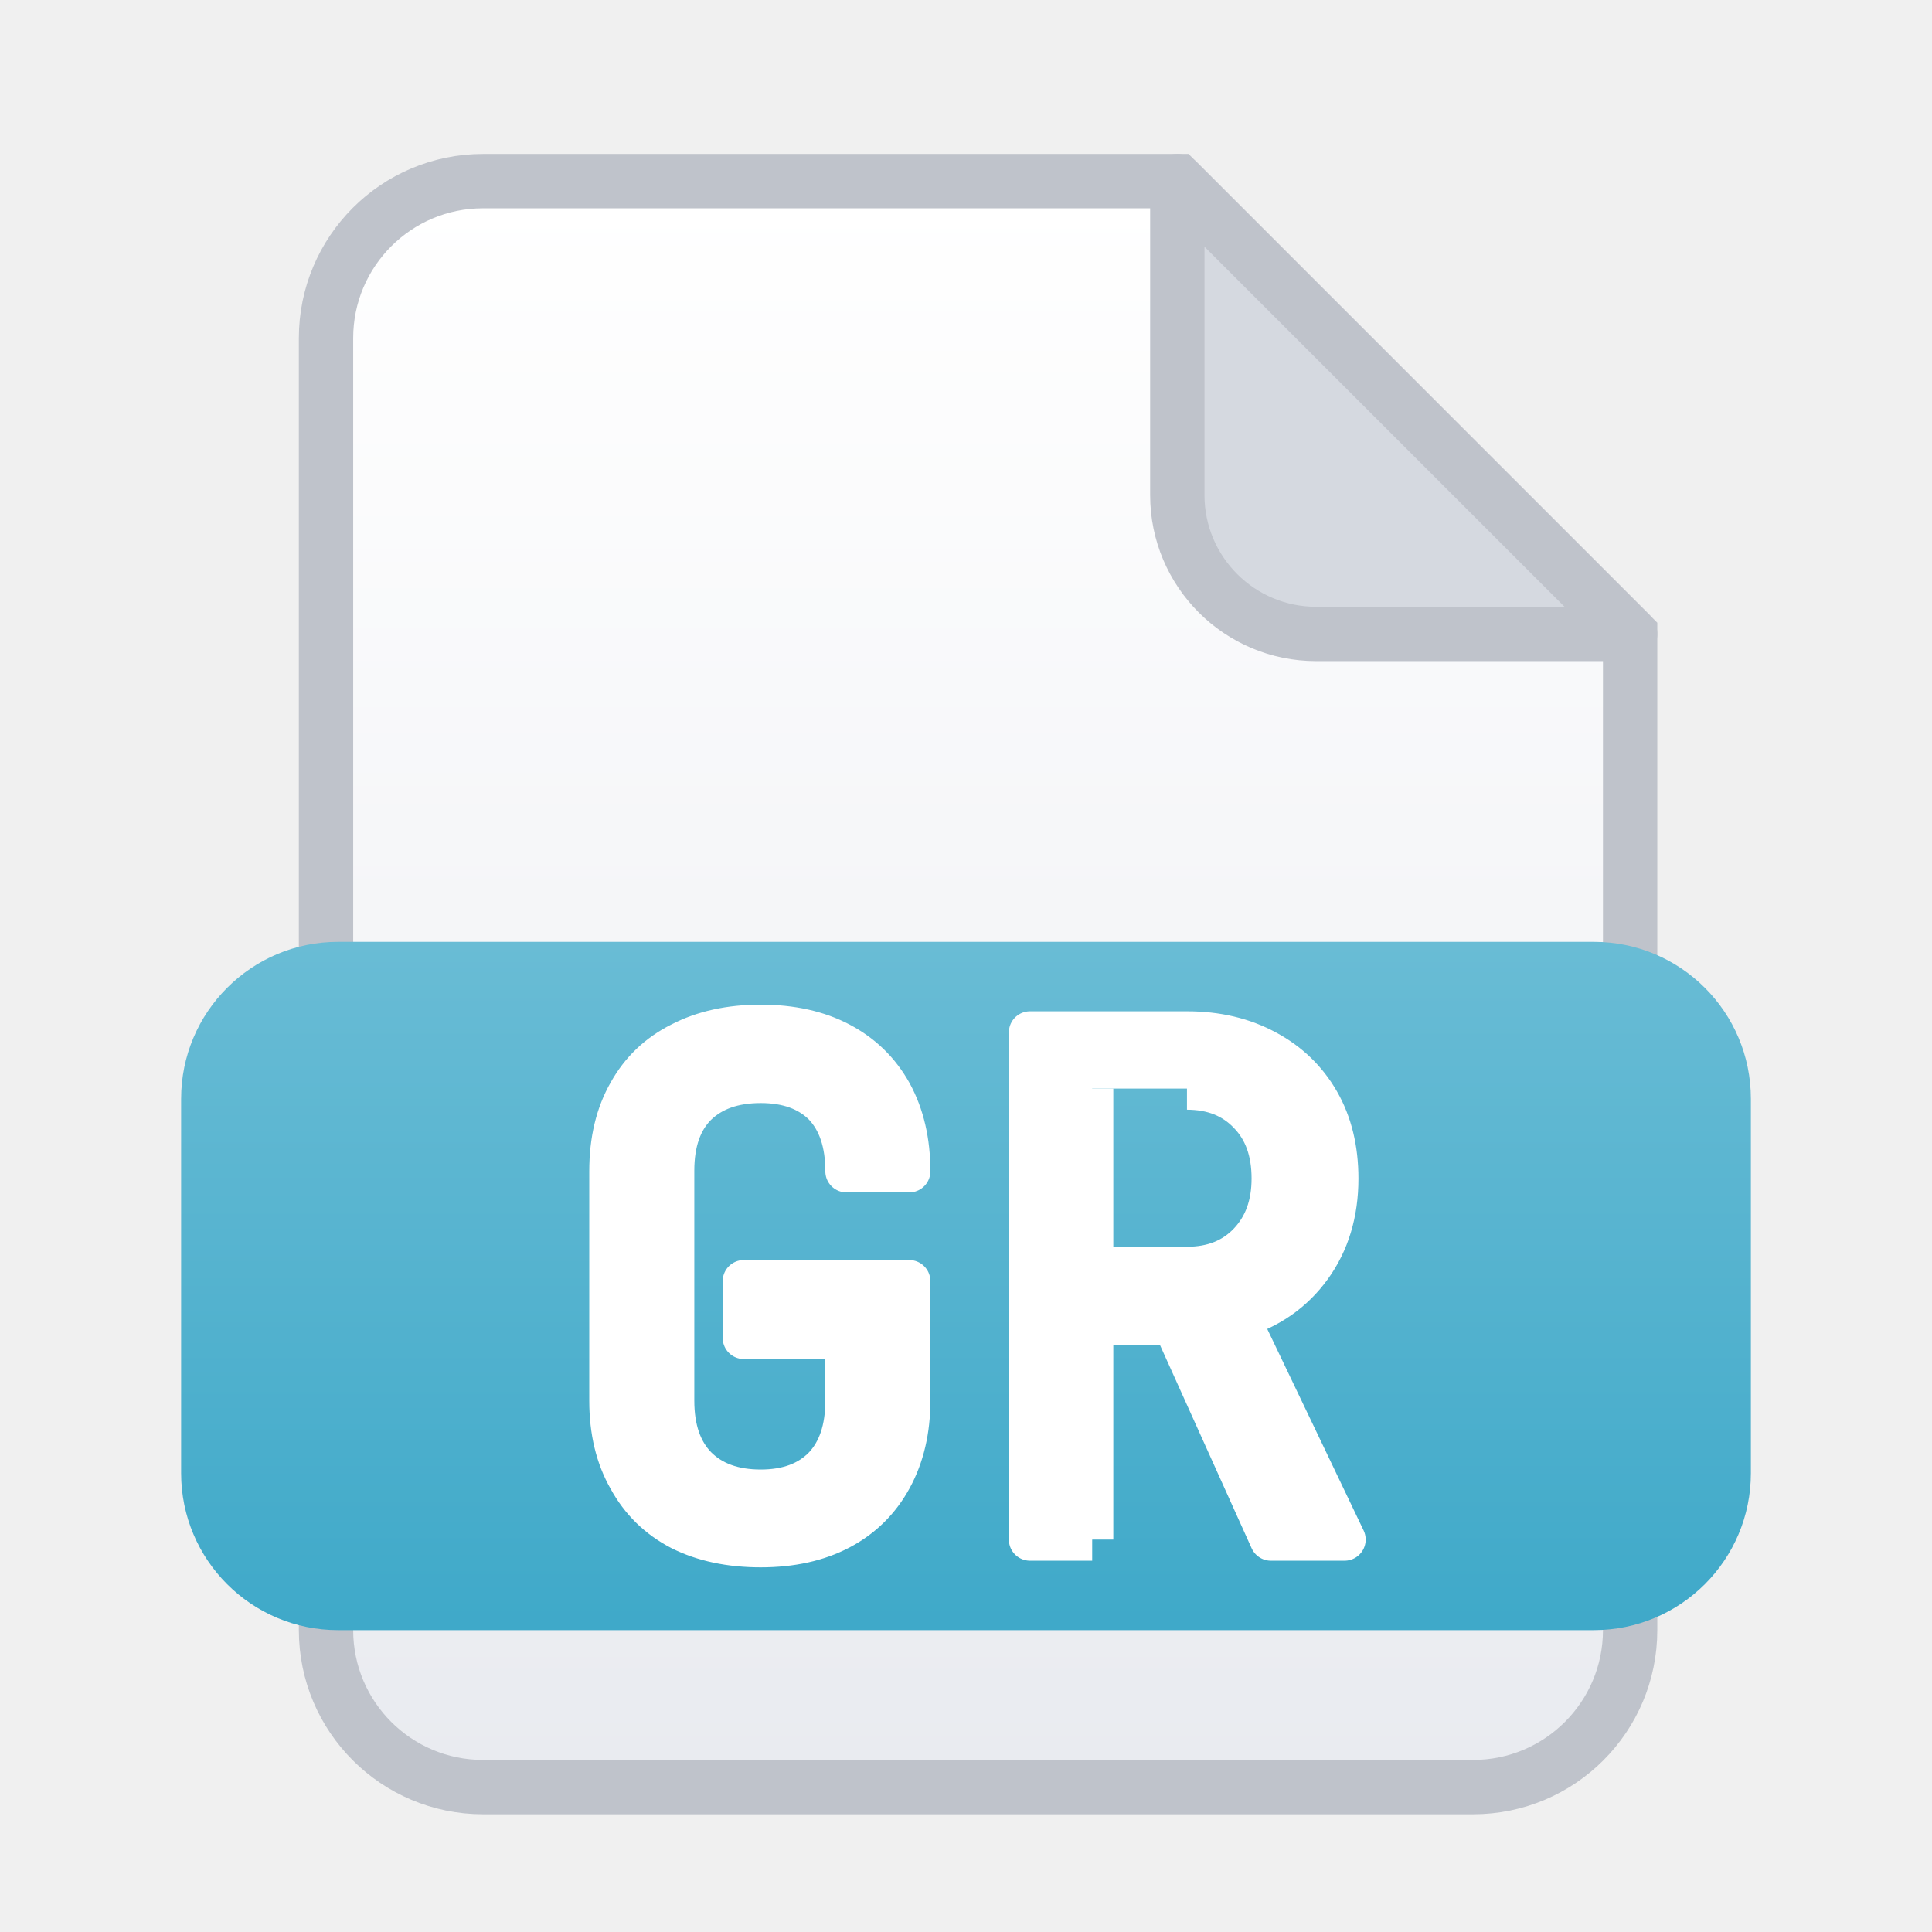
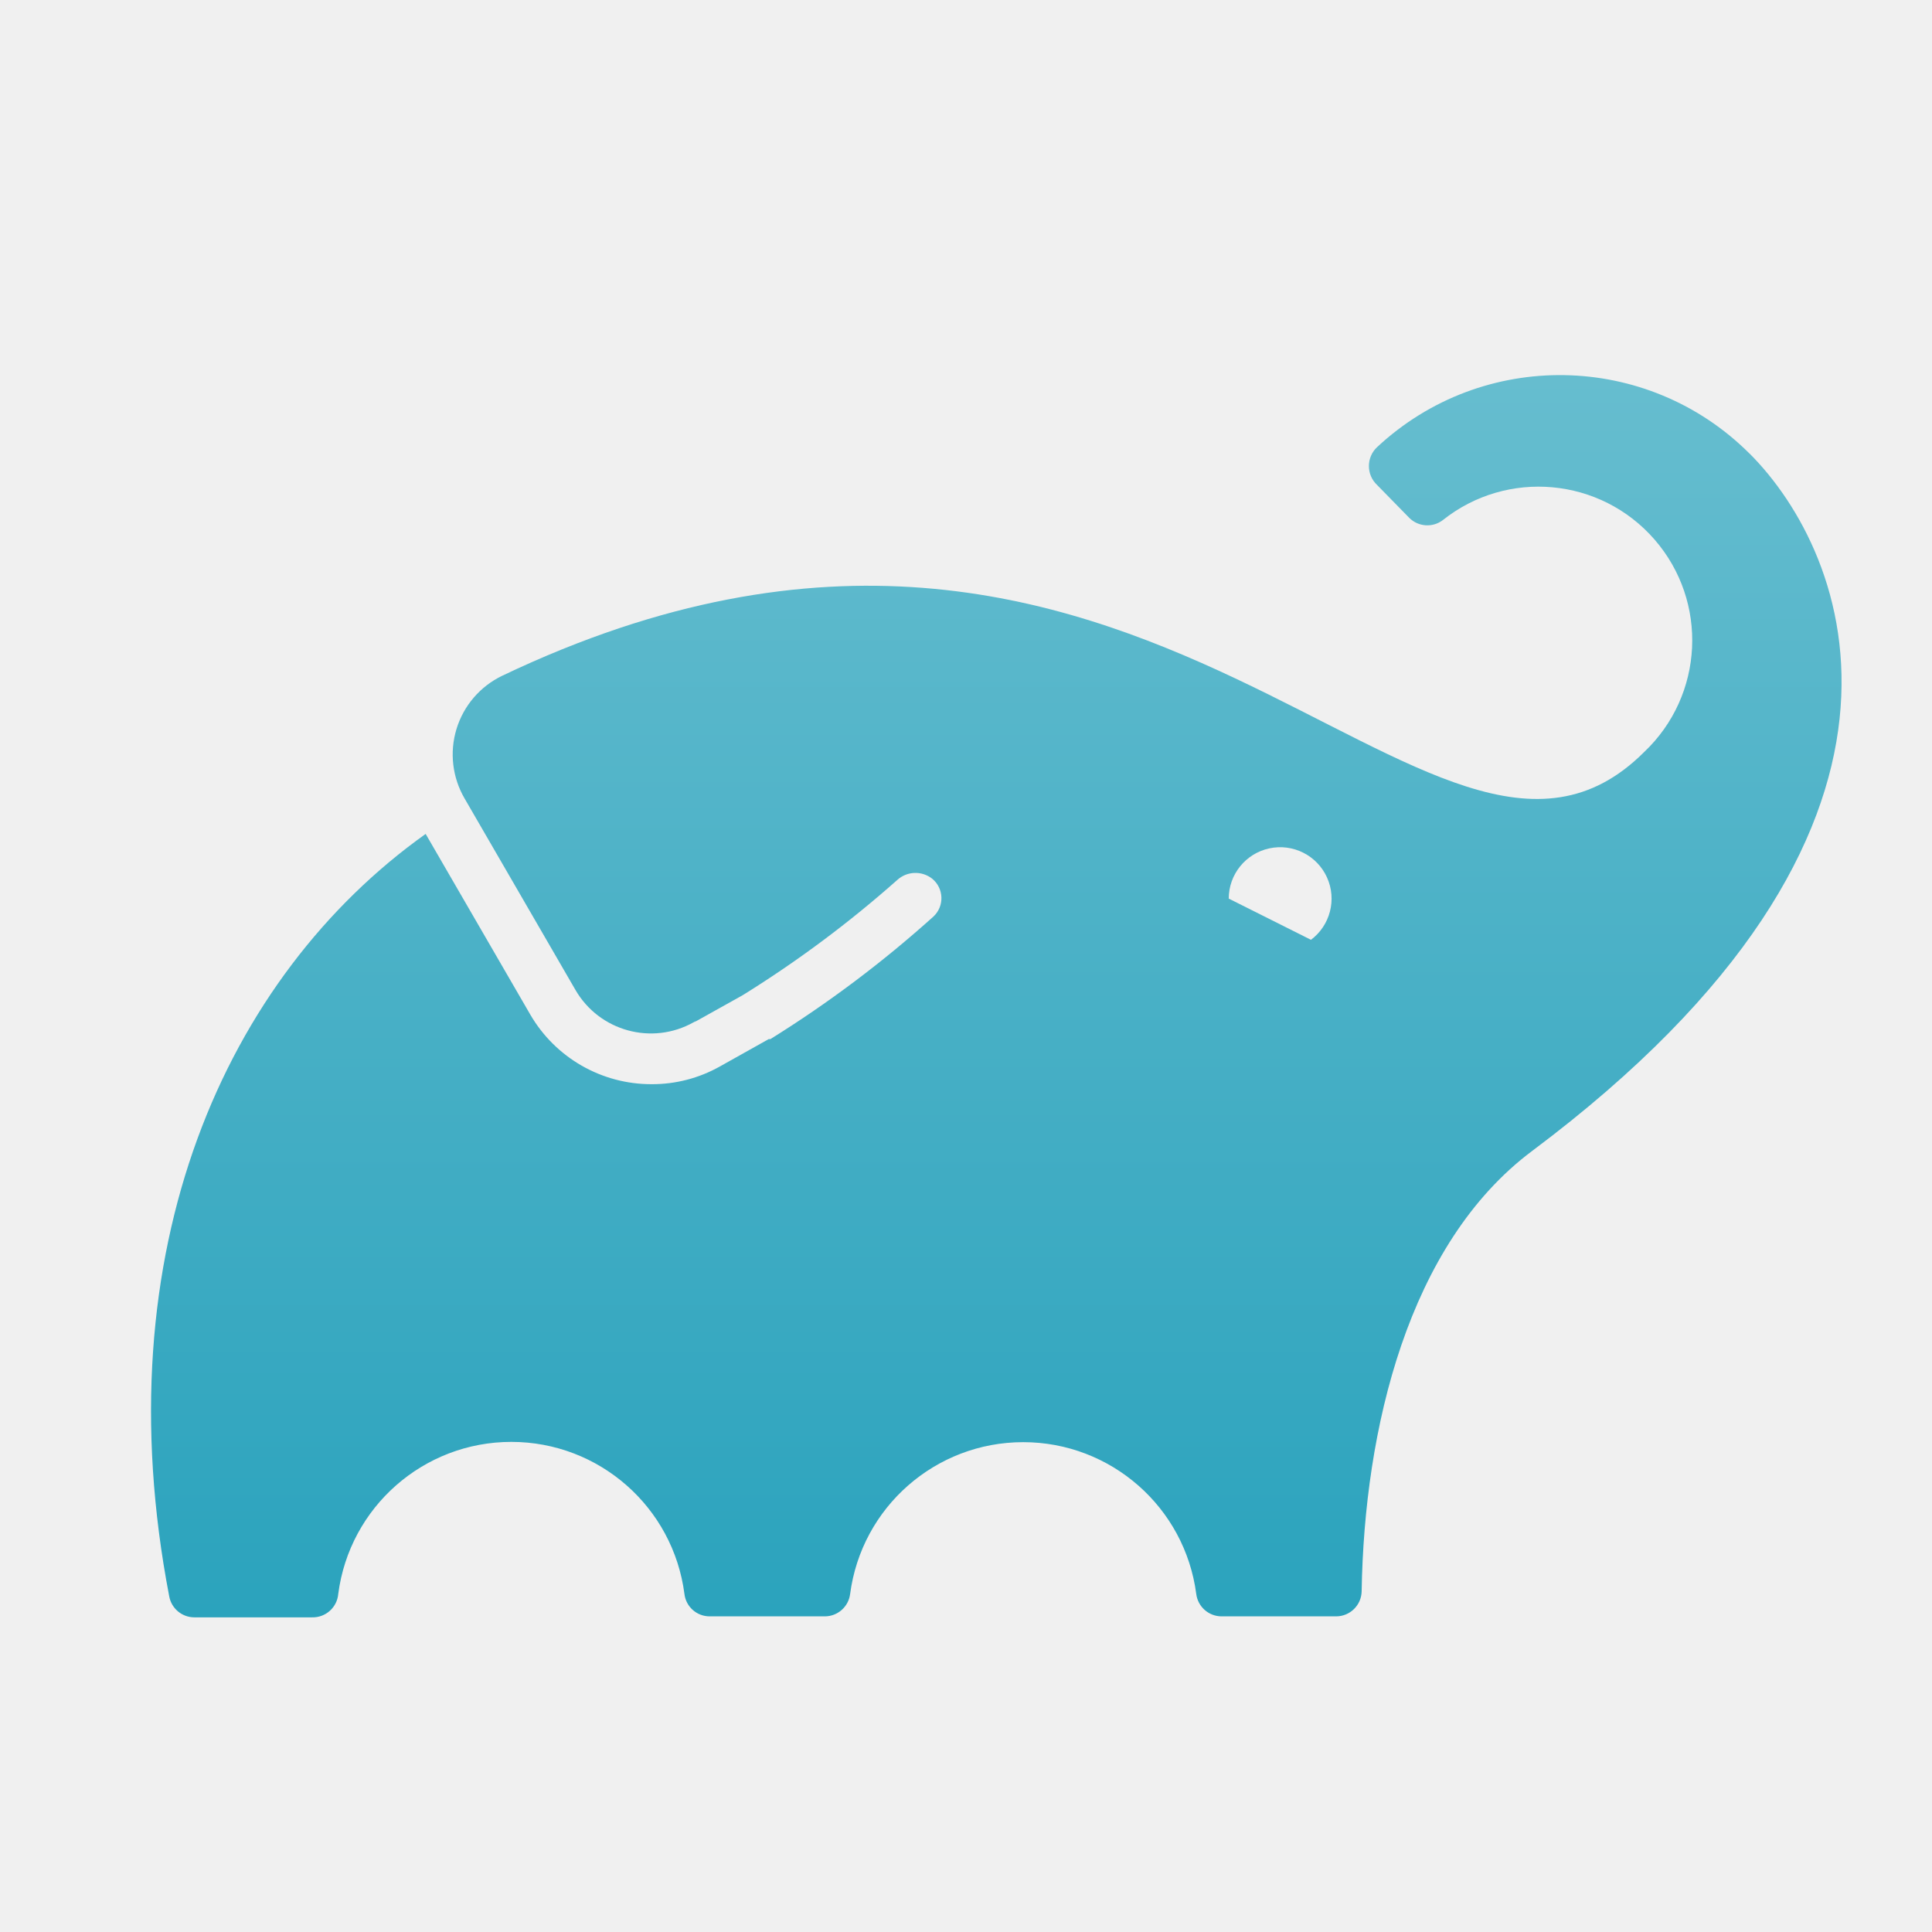
<svg xmlns="http://www.w3.org/2000/svg" width="32" height="32" viewBox="0 0 32 32">
  <defs>
-     <linearGradient id="p-gradle" x1="0" y1="0" x2="0" y2="1">
-       <stop offset="0" stop-color="#fff" />
-       <stop offset="1" stop-color="#E9EBF0" />
-     </linearGradient>
-     <linearGradient id="b-gradle" x1="0" y1="0" x2="0" y2="1">
-       <stop offset="0" stop-color="#69bcd5" />
-       <stop offset="1" stop-color="#3FA9C9" />
+     <linearGradient id="g-gradle" x1="0" y1="0" x2="0" y2="1">
+       <stop offset="0" stop-color="#66bdcf" />
+       <stop offset="1" stop-color="#2BA3BD" />
    </linearGradient>
  </defs>
-   <path d="M8 3h11.5l7.5 7.5V27a2.6 2.6 0 0 1-2.6 2.6H8A2.6 2.6 0 0 1 5.4 27V5.6A2.6 2.6 0 0 1 8 3z" fill="url(#p-gradle)" stroke="#BFC3CB" stroke-width=".9" />
-   <path d="M19.5 3v5.2a2.3 2.3 0 0 0 2.3 2.3H27z" fill="#D5D9E0" stroke="#BFC3CB" stroke-width=".9" stroke-linejoin="round" />
-   <rect x="3" y="15.6" width="26" height="11.4" rx="2.6" fill="url(#b-gradle)" />
-   <path d="M12.60 25.61Q11.84 25.61 11.28 25.33Q10.72 25.04 10.42 24.49Q10.11 23.95 10.11 23.20L10.11 19.40Q10.11 18.64 10.42 18.10Q10.72 17.56 11.28 17.28Q11.84 16.99 12.60 16.99Q13.36 16.99 13.91 17.28Q14.46 17.57 14.76 18.11Q15.06 18.66 15.06 19.40L14.02 19.40Q14.02 18.69 13.65 18.30Q13.27 17.92 12.60 17.92Q11.92 17.92 11.53 18.30Q11.15 18.68 11.15 19.39L11.15 23.20Q11.15 23.91 11.53 24.30Q11.92 24.69 12.60 24.69Q13.27 24.69 13.65 24.30Q14.02 23.91 14.02 23.20L14.02 22.16L12.32 22.16L12.32 21.22L15.06 21.22L15.06 23.20Q15.06 23.93 14.76 24.48Q14.46 25.03 13.91 25.32Q13.36 25.61 12.60 25.61M18.09 25.50L17.06 25.50L17.06 17.10L19.66 17.10Q20.40 17.10 20.97 17.41Q21.53 17.71 21.84 18.25Q22.15 18.79 22.15 19.52Q22.15 20.37 21.71 20.98Q21.27 21.59 20.51 21.82L22.27 25.50L21.05 25.50L19.44 21.93L18.09 21.93L18.09 25.50M18.09 18.03L18.09 21L19.66 21Q20.30 21 20.69 20.59Q21.08 20.18 21.08 19.52Q21.08 18.84 20.69 18.44Q20.30 18.03 19.66 18.03" fill="#fff" stroke="#fff" stroke-width=".7" stroke-linejoin="round" />
+   <g transform="translate(2.5 2.5) scale(1.1667)">
+     <path d="M22.695 4.297a3.807 3.807 0 0 0-5.29-.09.368.368 0 0 0 0 .533l.46.47a.363.363 0 0 0 .474.032 2.182 2.182 0 0 1 2.86 3.291c-3.023 3.02-7.056-5.447-16.211-1.083a1.24 1.24 0 0 0-.534 1.745l1.571 2.713a1.238 1.238 0 0 0 1.681.461l.037-.02-.029.02.688-.384a16.083 16.083 0 0 0 2.193-1.635.384.384 0 0 1 .499-.016.357.357 0 0 1 .016.534 16.435 16.435 0 0 1-2.316 1.741H8.77l-.696.39a1.958 1.958 0 0 1-.963.25 1.987 1.987 0 0 1-1.726-.989L3.9 9.696C1.06 11.72-.686 15.603.26 20.522a.363.363 0 0 0 .354.296h1.675a.363.363 0 0 0 .37-.331 2.478 2.478 0 0 1 4.915 0 .36.36 0 0 0 .357.317h1.638a.363.363 0 0 0 .357-.317 2.478 2.478 0 0 1 4.914 0 .363.363 0 0 0 .358.317h1.627a.363.363 0 0 0 .363-.357c.037-2.294.656-4.93 2.42-6.25 6.108-4.57 4.502-8.486 3.088-9.9zm-6.229 6.901l-1.165-.584a.73.73 0 1 1 1.165.587z" fill="url(#g-gradle)" />
+   </g>
</svg>
